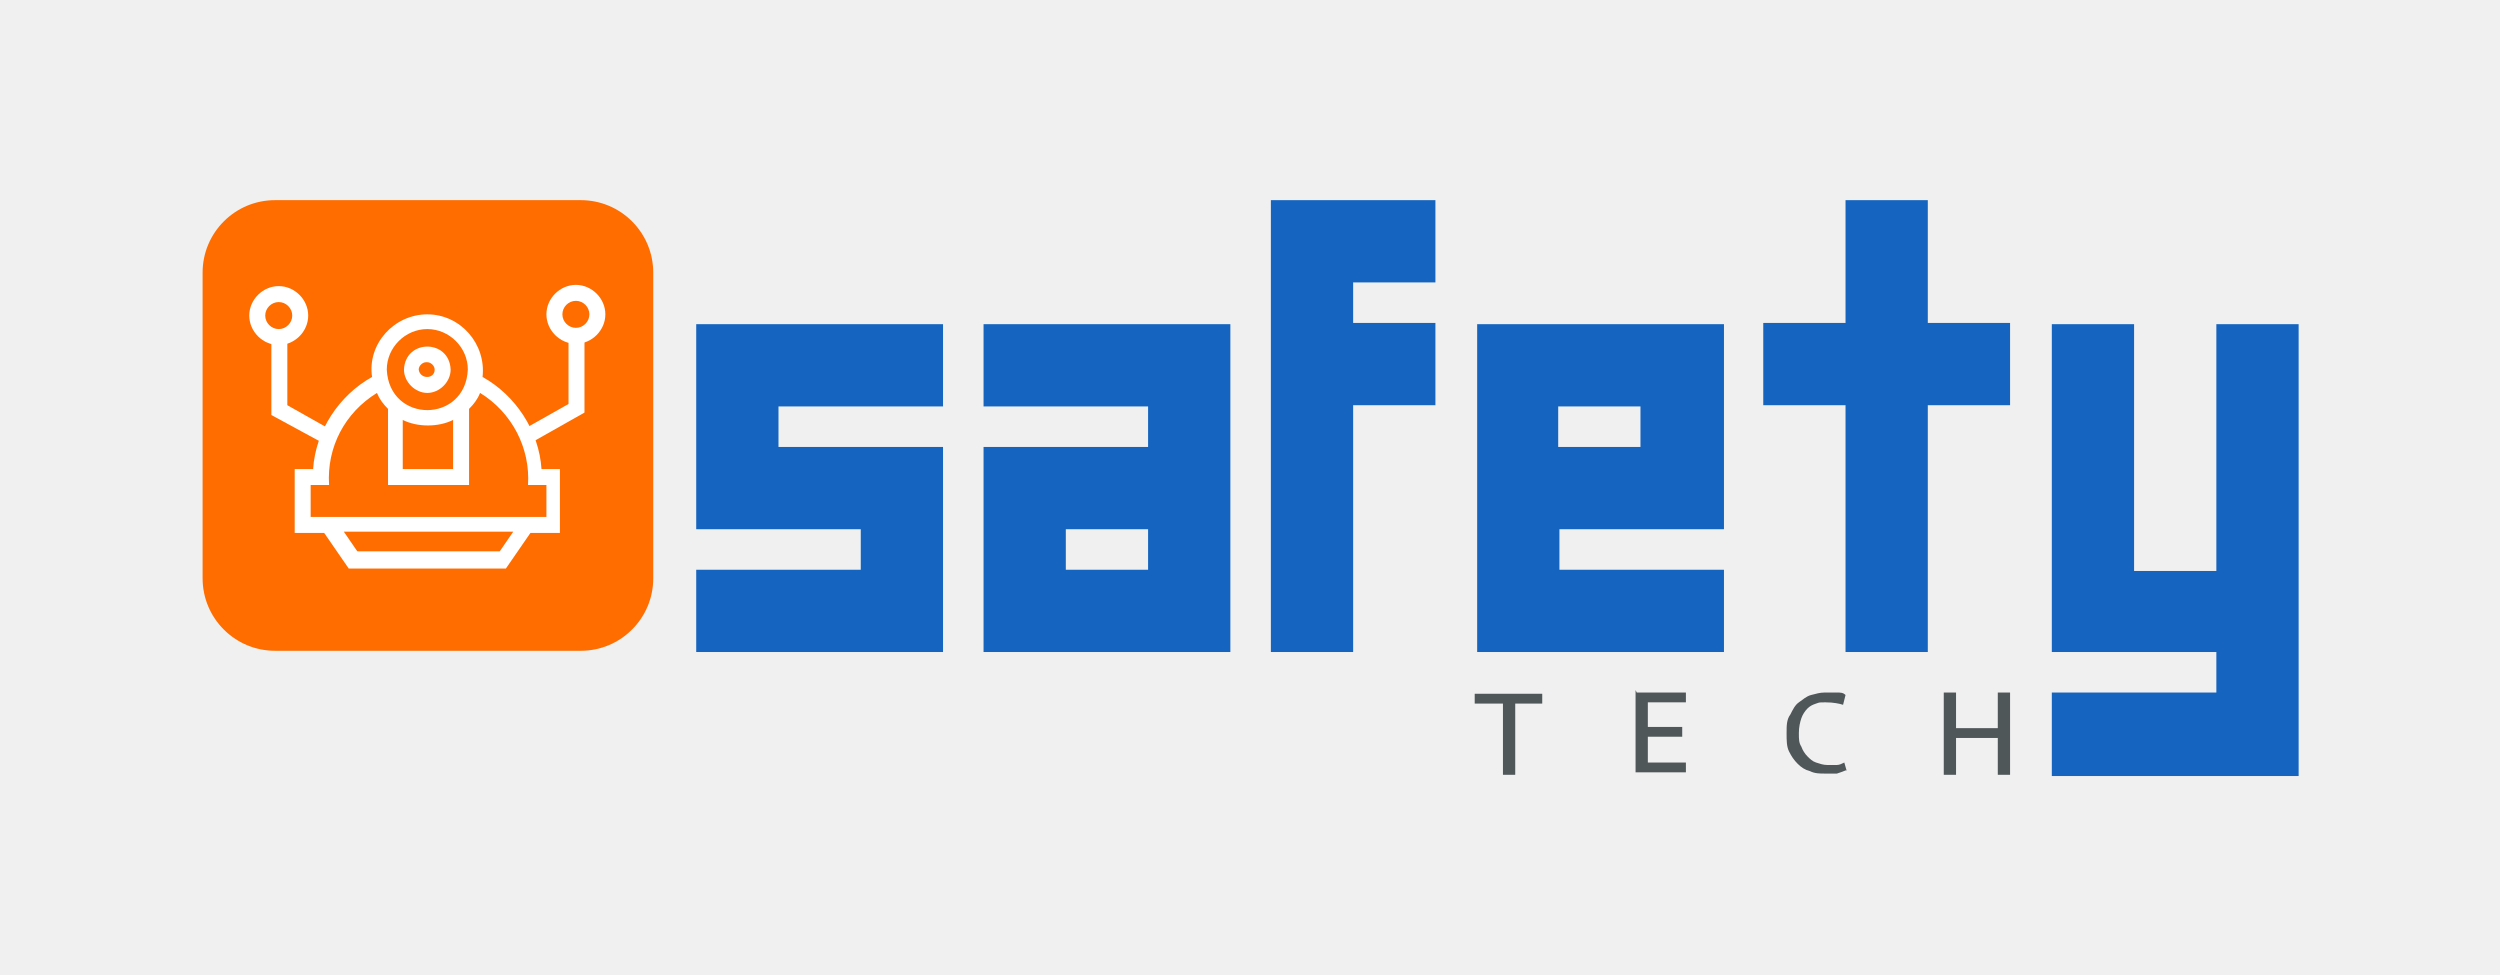
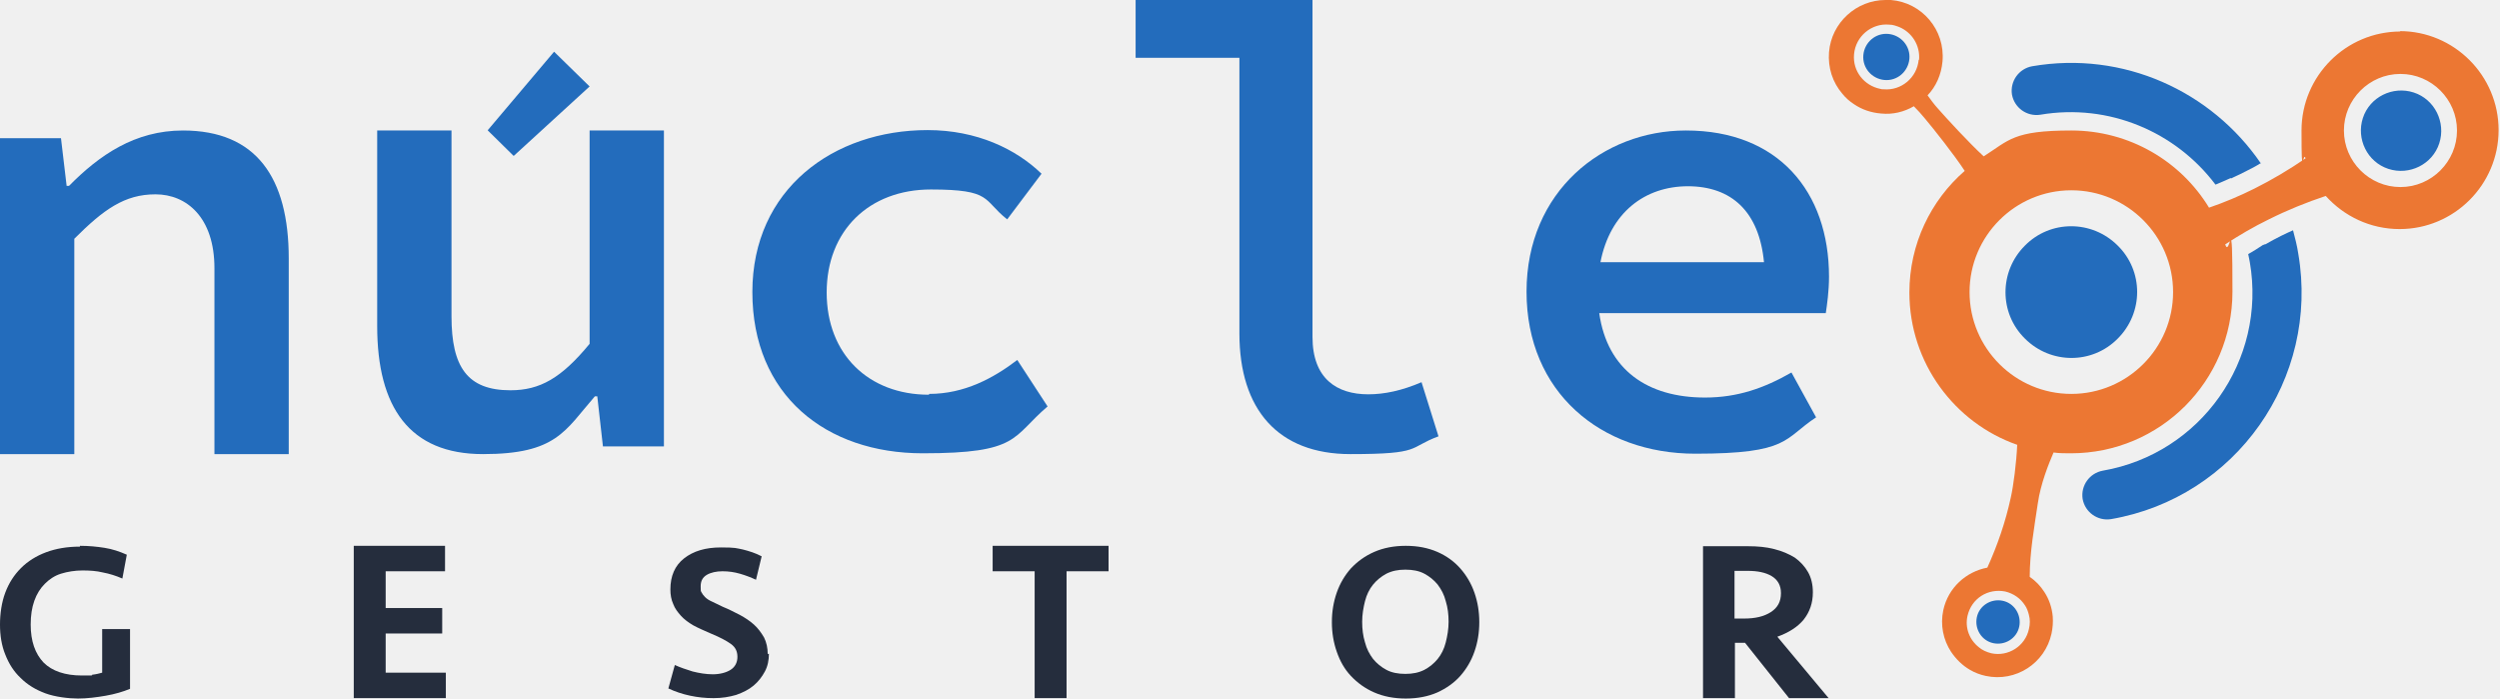
- <svg xmlns="http://www.w3.org/2000/svg" id="Capa_3" data-name="Capa 3" version="1.1" viewBox="0 0 203.6 79.4">
+ <svg xmlns="http://www.w3.org/2000/svg" id="Layer_1" data-name="Layer 1" version="1.1" viewBox="0 0 618.8 172.8">
  <defs>
    <style>
      .cls-1 {
-         fill: #ff6d00;
+         fill: none;
      }

-       .cls-1, .cls-2, .cls-3, .cls-4 {
+       .cls-1, .cls-2, .cls-3, .cls-4, .cls-5 {
        stroke-width: 0px;
      }

      .cls-2 {
-         fill: #1565c0;
+         fill: #236cbc;
      }

      .cls-3 {
-         fill: #505759;
+         fill: #ec7733;
      }

      .cls-4 {
+         fill: #252d3d;
+       }
+ 
+       .cls-5 {
        fill: #fff;
      }
    </style>
  </defs>
  <g>
-     <path class="cls-2" d="M56.7,53.1v-6.7h13.4v-3.3h-13.4v-16.7h20.1v6.7h-13.4v3.3h13.4v16.7h-20.1Z" />
-     <path class="cls-2" d="M80.1,53.1v-16.7h13.4v-3.3h-13.4v-6.7h20.1v26.7h-20.1ZM93.5,46.4v-3.3h-6.7v3.3h6.7Z" />
-     <path class="cls-2" d="M103.5,53.1V16.3h13.4v6.7h-6.7v3.3h6.7v6.7h-6.7v20.1h-6.7Z" />
-     <path class="cls-2" d="M120.3,53.1v-26.7h20.1v16.7h-13.4v3.3h13.4v6.7h-20.1ZM133.6,36.4v-3.3h-6.7v3.3h6.7Z" />
-     <path class="cls-2" d="M150.3,53.1v-20.1h-6.7v-6.7h6.7v-10h6.7v10h6.7v6.7h-6.7v20.1h-6.7Z" />
-     <path class="cls-2" d="M167.1,63.1v-6.7h13.4v-3.3h-13.4v-26.7h6.7v20.1h6.7v-20.1h6.7v36.8h-20.1Z" />
+     <path class="cls-4" d="M19.8,135.1c2.2,0,4.2.2,6.1.5,1.9.3,3.7.9,5.5,1.7l-1.1,5.9c-1.6-.7-3.2-1.2-4.8-1.5-1.6-.4-3.3-.5-5.1-.5s-3.7.3-5.3.8c-1.6.5-2.9,1.4-4,2.5-1.1,1.1-2,2.5-2.6,4.2s-.9,3.6-.9,5.9c0,4.1,1.1,7.2,3.2,9.4,2.1,2.1,5.3,3.2,9.5,3.2s1.8,0,2.6-.2c.9-.1,1.7-.3,2.4-.5v-10.8h6.9v14.8c-1.7.7-3.7,1.3-6,1.7-2.3.4-4.6.7-6.9.7s-5.7-.4-8.1-1.3c-2.4-.9-4.4-2.1-6.1-3.8-1.7-1.6-2.9-3.5-3.8-5.8-.9-2.2-1.3-4.7-1.3-7.4s.4-5.5,1.3-7.9c.9-2.4,2.2-4.4,3.9-6.1,1.7-1.7,3.8-3,6.2-3.9,2.4-.9,5.2-1.4,8.4-1.4Z" />
+     <path class="cls-4" d="M87.6,135.1h22.6v6.3h-14.7v9.1h14v6.3h-14v9.7h14.9v6.3h-22.8v-37.6Z" />
+     <path class="cls-4" d="M190.4,161.8c0,1.6-.3,3.1-1,4.4-.7,1.3-1.6,2.5-2.8,3.5-1.2,1-2.6,1.7-4.3,2.3-1.7.5-3.5.8-5.6.8s-3.9-.2-5.8-.6c-1.9-.4-3.7-1-5.4-1.8l1.6-5.8c1.3.6,2.8,1.1,4.4,1.6,1.6.4,3.3.7,5,.7s3.3-.4,4.4-1.1c1.1-.7,1.7-1.8,1.7-3.2s-.5-2.4-1.6-3.2c-1.1-.8-2.8-1.7-5-2.6-1.6-.7-3-1.3-4.3-2-1.2-.7-2.3-1.5-3.1-2.4-.8-.9-1.5-1.8-1.9-2.9-.5-1.1-.7-2.3-.7-3.6,0-3.3,1.1-5.9,3.4-7.7,2.3-1.8,5.3-2.7,9.1-2.7s3.8.2,5.4.5c1.6.4,3.2.9,4.7,1.7l-1.4,5.8c-1.3-.6-2.6-1.1-4-1.5-1.4-.4-2.8-.6-4.3-.6s-2.9.3-3.9.9-1.5,1.5-1.5,2.8,0,1.1.2,1.5c.2.4.5.8.9,1.2.4.4,1,.8,1.7,1.1s1.6.8,2.7,1.3c1.5.6,2.8,1.3,4.2,2,1.3.7,2.5,1.5,3.5,2.4,1,.9,1.8,2,2.5,3.2.6,1.2.9,2.6.9,4.1Z" />
+     <path class="cls-4" d="M274.5,135.1v6.3h-10.4v31.4h-7.9v-31.4h-10.4v-6.3h28.7Z" />
+     <path class="cls-4" d="M366.3,154c0,2.6-.4,5-1.2,7.3-.8,2.3-2,4.3-3.5,6-1.5,1.7-3.5,3.1-5.7,4.1-2.3,1-4.9,1.5-7.8,1.5s-5.5-.5-7.8-1.5c-2.3-1-4.2-2.4-5.8-4.1-1.6-1.7-2.7-3.7-3.5-6-.8-2.3-1.2-4.7-1.2-7.3s.4-5,1.2-7.3c.8-2.3,2-4.3,3.5-6,1.6-1.7,3.5-3.1,5.8-4.1,2.3-1,4.9-1.5,7.8-1.5s5.5.5,7.8,1.5c2.3,1,4.2,2.4,5.7,4.1,1.5,1.7,2.7,3.7,3.5,6,.8,2.3,1.2,4.7,1.2,7.3ZM348,166.8c1.8,0,3.3-.3,4.7-1,1.3-.7,2.4-1.6,3.3-2.7.9-1.1,1.6-2.5,2-4.1.4-1.6.7-3.3.7-5.1s-.2-3.5-.7-5.1c-.4-1.6-1.1-2.9-2-4.1-.9-1.1-2-2-3.3-2.7-1.3-.7-2.9-1-4.7-1s-3.3.3-4.7,1c-1.3.7-2.4,1.6-3.3,2.7-.9,1.1-1.6,2.5-2,4.1-.4,1.6-.7,3.3-.7,5.1s.2,3.5.7,5.1c.4,1.6,1.1,2.9,2,4.1.9,1.1,2,2,3.3,2.7,1.3.7,2.9,1,4.7,1Z" />
+     <path class="cls-4" d="M448.9,146.6c0,2.7-.8,4.9-2.3,6.8-1.5,1.8-3.7,3.2-6.5,4.2l12.7,15.2h-9.8l-10.9-13.7h-2.5v13.7h-7.9v-37.6h11.2c2.3,0,4.5.2,6.4.7,2,.5,3.6,1.2,5.1,2.1,1.4,1,2.5,2.2,3.3,3.6.8,1.4,1.2,3.1,1.2,5ZM441,146.8c0-1.9-.8-3.3-2.3-4.2-1.5-.9-3.5-1.3-5.9-1.3h-3.3v11.8h2.4c2.7,0,4.9-.5,6.6-1.6,1.7-1.1,2.5-2.6,2.5-4.7Z" />
  </g>
+   <path class="cls-2" d="M120.8,32.2l16.4-19.4,8.8,8.6-18.8,17.2-6.4-6.3Z" />
  <g>
-     <path class="cls-3" d="M125.7,57.3h-2.3v5.8h-1v-5.8h-2.3v-.8h5.5v.8Z" />
-     <path class="cls-3" d="M133.3,56.4h4v.8h-3.1v2h2.8v.8h-2.8v2.1h3.1v.8h-4.1v-6.7Z" />
-     <path class="cls-3" d="M150.4,62.7c-.2.1-.5.2-.8.3-.3,0-.6,0-1,0s-.8,0-1.2-.2c-.4-.1-.7-.3-1-.6s-.5-.6-.7-1c-.2-.4-.2-.9-.2-1.5s0-1.1.3-1.5c.2-.4.4-.8.7-1s.6-.5,1-.6c.4-.1.7-.2,1.1-.2s.7,0,1,0c.3,0,.5,0,.7.2l-.2.8c-.3-.1-.8-.2-1.4-.2s-.5,0-.8.1-.5.2-.7.4c-.2.2-.4.5-.5.8-.1.3-.2.7-.2,1.2s0,.8.2,1.1c.1.3.3.6.5.8.2.2.4.4.7.5.3.1.6.2.9.2s.6,0,.8,0,.4-.1.6-.2l.2.7Z" />
-     <path class="cls-3" d="M162.7,60.1h-3.4v3h-1v-6.7h1v2.9h3.4v-2.9h1v6.7h-1v-3Z" />
+     <path class="cls-2" d="M45.3,32.3c-11.9,0-20.7,6.1-28.2,13.7h-.6l-1.4-11.8H0v78.2h18.4v-53.3c7.2-7.2,12.4-11,20.1-11s14.6,5.7,14.6,18.3v46h18.4v-48.4c0-20.1-8.1-31.7-26.2-31.7Z" />
+     <path class="cls-2" d="M146,85.1c-7,8.5-12.3,11.5-19.6,11.5-10.7,0-14.6-5.8-14.6-18.3v-46h-18.4v48.4c0,20.1,8,31.7,26.2,31.7s20.3-5.8,27.7-14.3h.6l1.4,12.4h15.1V32.3h-18.4v52.8Z" />
+     <path class="cls-2" d="M230,97.7c-14.9,0-25.3-10-25.3-25.3s10.5-25.5,25.8-25.5,12.8,2.6,18.9,7.4l8.5-11.3c-6.3-6.1-16-10.8-28.2-10.8-23.3,0-43.4,14.6-43.4,40.1s18.2,39.9,42.2,39.9,22-4,30.9-11.6l-7.5-11.5c-5.9,4.5-13.1,8.4-21.8,8.4Z" />
+     <path class="cls-2" d="M338.8,97.6c-7.8,0-13.8-3.9-13.8-14.2V0h-43.8v14.3h25.7v68.2c0,18.9,9.6,29.9,27.5,29.9s14.2-1.6,21.8-4.4l-4.2-13.4c-4.9,2.1-9.2,3-13.2,3Z" />
+     <path class="cls-2" d="M417.4,32.3c-20.4,0-39.4,15-39.4,39.9s18.4,40.1,41.8,40.1,21.8-3.7,29.9-9l-6.1-11.1c-6.8,3.9-13.4,6.2-21.4,6.2-14.2,0-24.2-6.8-26.2-20.9h56.1c.3-2,.8-5.4.8-9,0-21.1-12.6-36.2-35.4-36.2ZM417.9,46.1c10.9,0,17.7,6.3,18.9,18.8h-40.5c2.4-12.3,11-18.8,21.7-18.8Z" />
  </g>
-   <rect class="cls-1" x="16.5" y="16.3" width="36.7" height="36.7" rx="5.9" ry="5.9" />
+   <path class="cls-2" d="M501.4,60.8c-6.4,6.4-6.4,16.7,0,23,6.4,6.4,16.7,6.4,23,0,6.4-6.4,6.4-16.7,0-23-6.4-6.4-16.7-6.4-23,0Z" />
+   <path class="cls-2" d="M495.9,148.7c-2.9-.6-5.8,1.2-6.4,4.1-.6,2.9,1.2,5.8,4.1,6.4,2.9.6,5.8-1.2,6.4-4.1.6-2.9-1.2-5.8-4.1-6.4Z" />
  <g>
-     <g>
-       <path class="cls-4" d="M44.1,38.2c-.2-3.1-2.1-6-4.8-7.5.3-2.7-1.8-5.1-4.5-5.1-2.7,0-4.9,2.4-4.5,5.1-2.7,1.5-4.6,4.4-4.8,7.5h-1.5v5.2h2.4l2,2.9h12.8l2-2.9h2.4v-5.2h-1.5ZM34.8,26.8c1.8,0,3.3,1.5,3.3,3.3-.2,4.4-6.4,4.4-6.6,0,0-1.8,1.5-3.3,3.3-3.3ZM36.9,34.2v4h-4.1v-4c1.2.6,2.9.6,4.1,0ZM40.6,44.9h-11.5l-1.1-1.6h13.8l-1.1,1.6ZM44.4,42.1h-19.1v-2.6h1.5c-.2-3.1,1.3-5.9,3.9-7.5.2.5.5.9.9,1.3v6.2h6.6v-6.2c.4-.4.7-.8.9-1.3,2.6,1.6,4.1,4.5,3.9,7.5h1.5v2.6Z" />
-       <path class="cls-4" d="M34.8,32c1,0,1.9-.9,1.9-1.9-.1-2.5-3.7-2.5-3.8,0,0,1,.9,1.9,1.9,1.9ZM34.8,29.5c.3,0,.6.3.6.6,0,.8-1.2.8-1.3,0,0-.3.3-.6.6-.6Z" />
-     </g>
-     <g>
-       <polygon class="cls-4" points="43 36.2 42.4 35.1 46.3 32.9 46.3 27.7 47.6 27.7 47.6 33.6 43 36.2" />
-       <path class="cls-4" d="M46.9,28c-1.3,0-2.4-1.1-2.4-2.4s1.1-2.4,2.4-2.4,2.4,1.1,2.4,2.4-1.1,2.4-2.4,2.4ZM46.9,24.5c-.6,0-1.1.5-1.1,1.1s.5,1.1,1.1,1.1,1.1-.5,1.1-1.1-.5-1.1-1.1-1.1Z" />
-     </g>
-     <g>
-       <polygon class="cls-4" points="26.7 36.3 22.1 33.8 22.1 27.8 23.4 27.8 23.4 33 27.3 35.2 26.7 36.3" />
-       <path class="cls-4" d="M22.7,28.1c-1.3,0-2.4-1.1-2.4-2.4s1.1-2.4,2.4-2.4,2.4,1.1,2.4,2.4-1.1,2.4-2.4,2.4ZM22.7,24.6c-.6,0-1.1.5-1.1,1.1s.5,1.1,1.1,1.1,1.1-.5,1.1-1.1-.5-1.1-1.1-1.1Z" />
-     </g>
+     <path class="cls-1" d="M593.1,56.8c-.6,0-1.2,0-1.7-.2.6,0,1.2.1,1.7.2Z" />
+     <path class="cls-1" d="M594.4,56.8c.1,0,.3,0,.4,0-.5,0-1,0-1.5,0,.4,0,.8,0,1.1,0Z" />
+     <path class="cls-1" d="M581.5,26.7c0-.1.1-.2.2-.4,0,.1-.1.2-.2.4Z" />
+     <path class="cls-1" d="M600.8,55.9c-.6.2-1.1.3-1.7.4.6-.1,1.2-.2,1.7-.4Z" />
+     <path class="cls-1" d="M582.1,25.5c0-.1.1-.3.2-.4,0,.1-.2.3-.2.4Z" />
+     <path class="cls-1" d="M602.5,55.4c-.5.2-1,.3-1.5.5.5-.1,1-.3,1.5-.5Z" />
+     <path class="cls-1" d="M596.6,56.7c-.4,0-.8,0-1.2,0,.4,0,.8,0,1.2,0Z" />
+     <path class="cls-1" d="M598.5,56.4c-.4,0-.8.1-1.2.2.4,0,.8-.1,1.2-.2Z" />
+     <path class="cls-1" d="M582.8,24.4c0-.1.1-.2.2-.3,0,.1-.1.2-.2.3Z" />
+     <path class="cls-1" d="M590.4,18.9c.1,0,.3,0,.4-.1-.1,0-.3,0-.4.1Z" />
+     <path class="cls-1" d="M589.2,19.3c.1,0,.2,0,.4-.1-.1,0-.2,0-.4.1Z" />
+     <path class="cls-1" d="M588,19.8s0,0,0,0c0,0,0,0,0,0Z" />
+     <path class="cls-1" d="M604.1,54.8c-.4.2-.7.3-1.1.4.4-.1.7-.3,1.1-.4Z" />
+     <path class="cls-1" d="M591.6,18.6c.1,0,.3,0,.4,0-.1,0-.3,0-.4,0Z" />
+     <path class="cls-1" d="M583.8,23.1s0,0,0,0c0,0,0,0,0,0Z" />
+     <path class="cls-1" d="M584.7,22.2c0,0,.2-.2.3-.3,0,0-.2.2-.3.3Z" />
+     <path class="cls-1" d="M586.7,20.6c.1,0,.2-.1.3-.2-.1,0-.2.1-.3.2Z" />
+     <path class="cls-1" d="M585.6,21.4c.1,0,.2-.2.3-.3-.1,0-.2.2-.3.3Z" />
+     <path class="cls-1" d="M596.2,7.9c.1,0,.2,0,.3,0-.1,0-.2,0-.3,0Z" />
+     <path class="cls-1" d="M592.7,7.9c.2,0,.3,0,.5,0-.2,0-.3,0-.5,0Z" />
+     <path class="cls-1" d="M593.1,18.4s0,0,.1,0c0,0,0,0-.1,0Z" />
+     <path class="cls-1" d="M591.4,8c.1,0,.3,0,.4,0-.1,0-.3,0-.4,0Z" />
+     <path class="cls-1" d="M594.4,7.8c-.1,0-.2,0-.3,0,.1,0,.3,0,.4,0,0,0,0,0-.1,0Z" />
+     <path class="cls-1" d="M590.1,8.2s0,0,.1,0c0,0,0,0-.1,0Z" />
+     <path class="cls-1" d="M585.8,9.4c.2,0,.3-.1.5-.2-.2,0-.3.1-.5.2Z" />
+     <path class="cls-1" d="M588.4,8.6c.1,0,.3,0,.4-.1-.1,0-.3,0-.4.1Z" />
+     <path class="cls-1" d="M584.5,9.9c.1,0,.3-.1.4-.2-.1,0-.3.1-.4.2Z" />
+     <path class="cls-1" d="M587,9c.2,0,.3,0,.5-.1-.2,0-.3,0-.5.1Z" />
+     <path class="cls-1" d="M605.7,54c-.3.2-.7.3-1,.5.3-.2.7-.3,1-.5Z" />
+     <path class="cls-1" d="M611.9,49.4c-.3.3-.6.6-.9.8.3-.3.6-.6.9-.8Z" />
+     <path class="cls-1" d="M609.3,51.8c-.5.4-1,.7-1.4,1,.5-.3,1-.7,1.4-1Z" />
+     <path class="cls-1" d="M610.6,50.6c-.4.4-.8.7-1.3,1.1.4-.3.9-.7,1.3-1.1Z" />
+     <path class="cls-1" d="M607.4,53.1c-.4.2-.7.4-1.1.6.4-.2.7-.4,1.1-.6Z" />
+     <path class="cls-1" d="M615.6,44.5c-.3.5-.6,1-1,1.5.3-.5.7-1,1-1.5Z" />
+     <path class="cls-1" d="M613.1,48c-.2.3-.5.6-.8.9.3-.3.5-.6.8-.9Z" />
+     <path class="cls-1" d="M600,8.5c.1,0,.2,0,.4,0-.1,0-.2,0-.4,0Z" />
+     <path class="cls-1" d="M598,8.1c0,0,.2,0,.3,0,0,0-.2,0-.3,0Z" />
+     <path class="cls-1" d="M614.3,46.5c-.2.3-.5.7-.7,1,.3-.3.5-.7.7-1Z" />
+     <path class="cls-1" d="M591,56.6c-.6,0-1.2-.2-1.7-.3.6.1,1.2.2,1.7.3Z" />
+     <path class="cls-1" d="M593,46.2c-.1,0-.3,0-.4,0,.1,0,.3,0,.4,0Z" />
+     <path class="cls-1" d="M594.2,46.3c-.1,0-.3,0-.4,0,.1,0,.3,0,.4,0Z" />
+     <path class="cls-1" d="M597.1,18.6c.1,0,.3,0,.4,0-.1,0-.3,0-.4,0Z" />
+     <path class="cls-1" d="M591.6,46c-.1,0-.3,0-.4,0,.1,0,.3,0,.4,0Z" />
+     <path class="cls-1" d="M600.7,44.8c-.4.2-.9.4-1.4.6.5-.2.9-.4,1.4-.6Z" />
+     <path class="cls-1" d="M597.3,46c-.3,0-.6.1-1,.2.3,0,.6-.1,1-.2Z" />
+     <path class="cls-1" d="M595.8,46.2c-.3,0-.7,0-1.1,0,.4,0,.7,0,1.1,0Z" />
+     <path class="cls-1" d="M546.1,54.6c0-.1-.1-.2-.2-.4,0,.1.1.2.2.4Z" />
+     <path class="cls-1" d="M598.8,45.6c-.3.1-.7.2-1,.3.3,0,.7-.2,1-.3Z" />
+     <path class="cls-1" d="M594.5,18.3c.1,0,.2,0,.4,0-.1,0-.2,0-.4,0Z" />
+     <path class="cls-1" d="M595.8,18.4c.1,0,.3,0,.4,0-.1,0-.3,0-.4,0Z" />
+     <path class="cls-1" d="M547.2,57.2c-.1-.3-.2-.5-.4-.8.1.3.2.5.4.8Z" />
+     <path class="cls-2" d="M560.9,60.4l-.3.2h-.2c-1.3.9-2.5,1.6-3.7,2.3.1.6.3,1.3.4,2,4.2,24.3-12.2,47.4-36.4,51.6h0,0c-3.3.6-5.5,3.7-5,7,.6,3.3,3.7,5.5,7,5,0,0,0,0,0,0,30.9-5.3,51.7-34.8,46.4-65.7-.3-2-.8-3.9-1.3-5.8-.9.4-2,.9-3,1.4-1.2.6-2.5,1.3-3.9,2.1Z" />
+     <path class="cls-2" d="M552.5,44.1h.2c0,0,.1-.1.1-.1,1.3-.6,2.6-1.2,3.7-1.8,1-.5,2-1,3.1-1.7,0,0,.2,0,.2-.1-12.2-17.8-34-27.9-56.6-24-3.3.6-5.5,3.7-5,7,.6,3.3,3.7,5.5,7,5,0,0,0,0,0,0,17.1-2.9,33.6,4.3,43.4,17.3,0,0,0,0,0,0,1.2-.5,2.4-1,3.7-1.6Z" />
+     <path class="cls-5" d="M594.5,7.8c.6,0,1.1,0,1.7,0-.6,0-1.1,0-1.7,0Z" />
+     <path class="cls-5" d="M581.7,26.3c.1-.3.3-.5.4-.8-.1.3-.3.5-.4.8Z" />
+     <path class="cls-5" d="M596.5,7.9c.5,0,1,.1,1.5.2-.5,0-1-.1-1.5-.2Z" />
+     <path class="cls-5" d="M593.2,7.9c.3,0,.6,0,.9,0-.3,0-.6,0-.9,0Z" />
+     <path class="cls-5" d="M599.3,45.4c-.1,0-.3.1-.5.2.2,0,.3,0,.5-.2Z" />
+     <path class="cls-5" d="M600.3,8.6c.6.1,1.1.3,1.7.5-.6-.2-1.1-.3-1.7-.5Z" />
+     <path class="cls-5" d="M614.6,46.1c-.1.2-.2.3-.3.5.1-.2.2-.3.3-.5Z" />
+     <path class="cls-5" d="M590.8,18.8c.3,0,.6-.1.8-.2-.3,0-.6.1-.8.2Z" />
+     <path class="cls-5" d="M594.4,18.3c-.4,0-.7,0-1.1,0,.4,0,.8,0,1.3,0,0,0,0,0-.1,0Z" />
+     <path class="cls-5" d="M598.3,8.1c.6,0,1.1.2,1.7.3-.6-.1-1.1-.2-1.7-.3Z" />
+     <path class="cls-5" d="M544.9,52.2s0,0,0,0c0,0,0,0,0,0,0,0,0,0,0,0Z" />
+     <path class="cls-5" d="M592,18.5c.4,0,.7-.1,1.1-.1-.4,0-.7,0-1.1.1Z" />
+     <path class="cls-5" d="M584.9,9.7c.3-.1.6-.2.8-.3-.3.1-.6.2-.8.3Z" />
+     <path class="cls-5" d="M583.1,24.1c.2-.3.5-.6.7-.9-.3.3-.5.6-.7.9Z" />
+     <path class="cls-5" d="M597.8,45.9c-.2,0-.4,0-.5.1.2,0,.4,0,.5-.1Z" />
+     <path class="cls-5" d="M586.2,9.2c.3,0,.5-.2.8-.3-.3,0-.5.2-.8.3Z" />
+     <path class="cls-5" d="M613.5,47.5c-.1.2-.3.3-.4.5.1-.2.3-.3.4-.5Z" />
+     <path class="cls-5" d="M583.4,10.4c.4-.2.8-.4,1.2-.6-.4.2-.8.4-1.2.6Z" />
+     <path class="cls-5" d="M582.4,25.1c.2-.3.3-.5.5-.7-.2.2-.3.5-.5.7Z" />
+     <path class="cls-5" d="M587.5,8.8c.3,0,.6-.2.9-.2-.3,0-.6.2-.9.2Z" />
+     <path class="cls-5" d="M590.2,8.2c.4,0,.8-.1,1.2-.2-.4,0-.8.1-1.2.2Z" />
+     <path class="cls-5" d="M583.8,23.1c.3-.3.6-.6.9-.9-.3.3-.6.6-.9.9Z" />
+     <path class="cls-5" d="M591.8,8c.3,0,.6,0,.9,0-.3,0-.6,0-.9,0Z" />
+     <path class="cls-5" d="M588.8,8.5c.4-.1.9-.2,1.3-.3-.4,0-.9.2-1.3.3Z" />
+     <path class="cls-5" d="M594.9,18.3c.3,0,.6,0,.9,0-.3,0-.6,0-.9,0Z" />
+     <path class="cls-5" d="M591.2,45.9c-.4,0-.8-.2-1.3-.3.4.1.8.3,1.3.3Z" />
+     <path class="cls-5" d="M599,56.3c-.2,0-.3,0-.5,0,.2,0,.3,0,.5,0Z" />
+     <path class="cls-5" d="M597.3,56.6c-.2,0-.4,0-.6,0,.2,0,.4,0,.6,0Z" />
+     <path class="cls-5" d="M597.5,18.7c.4,0,.8.2,1.3.3-.4-.1-.8-.3-1.3-.3Z" />
+     <path class="cls-5" d="M592.5,46.2c-.3,0-.6,0-.9-.2.3,0,.6.1.9.2Z" />
+     <path class="cls-5" d="M601,55.9c0,0-.1,0-.2,0,0,0,.1,0,.2,0Z" />
+     <path class="cls-5" d="M587,20.4c.3-.2.7-.4,1-.6-.3.2-.7.4-1,.6Z" />
+     <path class="cls-5" d="M593.3,56.8s0,0-.1,0c0,0,0,0,.1,0Z" />
+     <path class="cls-5" d="M603,55.2c-.2,0-.4.1-.5.2.2,0,.4-.1.5-.2Z" />
+     <path class="cls-5" d="M593.9,46.3c-.3,0-.6,0-.9,0,.3,0,.6,0,.9,0Z" />
+     <path class="cls-5" d="M591.4,56.6c-.1,0-.3,0-.4,0,.1,0,.3,0,.4,0Z" />
+     <path class="cls-5" d="M594.4,46.3c.1,0,.2,0,.4,0-.2,0-.3,0-.5,0,0,0,0,0,.1,0Z" />
+     <path class="cls-5" d="M595.5,56.8c-.2,0-.4,0-.7,0,.2,0,.4,0,.7,0Z" />
+     <path class="cls-5" d="M586,21.1c.2-.2.5-.3.7-.5-.2.2-.5.3-.7.5Z" />
+     <path class="cls-5" d="M611,50.2c-.1.1-.3.3-.4.4.1-.1.3-.3.4-.4Z" />
+     <path class="cls-5" d="M596.3,46.2c-.2,0-.4,0-.6,0,.2,0,.4,0,.6,0Z" />
+     <path class="cls-5" d="M585,21.9c.2-.2.4-.4.7-.6-.2.2-.4.4-.7.6Z" />
+     <path class="cls-5" d="M609.3,51.7s0,0,0,0c0,0,0,0,0,0Z" />
+     <path class="cls-5" d="M589.6,19.2c.3,0,.5-.2.8-.3-.3,0-.6.2-.8.3Z" />
+     <path class="cls-5" d="M612.4,48.9c-.1.2-.3.3-.4.5.2-.2.3-.3.4-.5Z" />
+     <path class="cls-5" d="M596.2,18.4c.3,0,.6,0,.9.2-.3,0-.6-.1-.9-.2Z" />
+     <path class="cls-5" d="M588.1,19.8c.4-.2.7-.3,1.1-.5-.4.2-.8.3-1.1.5Z" />
+     <path class="cls-5" d="M604.7,54.5c-.2,0-.4.2-.6.3.2,0,.4-.2.6-.3Z" />
+     <path class="cls-5" d="M581.1,27.9c.1-.4.3-.8.5-1.2-.2.4-.3.8-.5,1.2Z" />
+     <path class="cls-5" d="M607.8,52.8c-.1,0-.3.2-.4.3.1,0,.3-.2.4-.3Z" />
+     <path class="cls-5" d="M606.3,53.7c-.2.1-.4.2-.6.3.2,0,.4-.2.6-.3Z" />
+     <path id="circle111038" class="cls-2" d="M604,35.5c1.7-5.2-1.1-10.9-6.3-12.6-5.2-1.7-10.9,1.1-12.6,6.3-1.7,5.2,1.1,10.9,6.3,12.6,5.2,1.7,10.9-1.1,12.6-6.3Z" />
  </g>
+   <path class="cls-3" d="M594.4,7.8c-13.5,0-24.5,11-24.5,24.5s.4,4.7,1,6.9c-4.1,2.8-8.3,5.3-12.7,7.5-3.6,1.8-7.4,3.4-11.2,4.7-7-11.5-19.7-19.1-34.1-19.1s-15.4,2.4-21.7,6.4c-3.6-3.3-9.2-9.4-11.4-11.9-.9-1-1.7-2.1-2.5-3.2,2.1-2.2,3.4-5.1,3.7-8.4.7-7.8-5.1-14.6-12.8-15.2-.4,0-.8,0-1.3,0-7.2,0-13.4,5.6-14,12.9-.3,3.9.9,7.5,3.3,10.3.8,1,1.8,1.9,2.9,2.6,1.9,1.3,4.2,2.1,6.7,2.3,2.9.3,5.7-.4,8.1-1.8,1,1,1.9,2,2.8,3.1,2.1,2.5,7.2,8.9,9.8,12.9-8.4,7.3-13.7,18.1-13.7,30.1,0,17.4,11.2,32.3,26.7,37.7-.2,4.4-.9,10-1.6,13.1-1.3,6-3.3,11.8-5.8,17.3-5.3,1-9.7,5-10.9,10.5-.8,3.7,0,7.4,1.9,10.3,1.2,1.8,2.8,3.4,4.7,4.5,1.2.7,2.5,1.2,3.9,1.5,7.4,1.6,14.7-3.1,16.3-10.5.3-1.4.4-2.8.3-4.2-.2-2.2-.9-4.3-2.1-6.1-.9-1.4-2.1-2.7-3.6-3.7,0-6.1,1.1-12.1,2-18.2.7-4.9,2.7-9.8,3.9-12.6,1.4.2,2.8.2,4.3.2,22.1,0,40-17.9,40-40s-.6-8-1.8-11.7c3.5-2.3,7.1-4.4,10.8-6.2,4.6-2.3,9.3-4.2,14.1-5.8,4.5,5,11,8.2,18.3,8.2,13.5,0,24.5-11,24.5-24.5s-11-24.5-24.5-24.5ZM475.1,14.8c-.4,4.4-4.3,7.7-8.7,7.3-.3,0-.5,0-.8-.1-4-.8-6.9-4.4-6.5-8.6.4-4.4,4.3-7.7,8.7-7.3.9,0,1.7.3,2.5.6,3.1,1.3,5.2,4.5,4.9,8.1ZM502.4,155.7c-.9,4.2-5.1,6.9-9.3,6-1.2-.3-2.3-.8-3.1-1.5-2.3-1.8-3.5-4.8-2.8-7.8.5-2.1,1.7-3.8,3.4-4.9,1.7-1.1,3.8-1.5,5.9-1.1,2.1.5,3.8,1.7,4.9,3.4.5.7.8,1.6,1,2.4.3,1.1.3,2.3,0,3.5ZM512.9,97.5c-13.9,0-25.2-11.3-25.2-25.2s11.3-25.2,25.2-25.2,25.2,11.3,25.2,25.2-11.3,25.2-25.2,25.2ZM594.4,46.3c-7.7,0-14-6.3-14-14s6.3-14,14-14,14,6.3,14,14-6.3,14-14,14Z" />
+   <path class="cls-2" d="M467.6,8.4c-3.2-.3-5.9,2.1-6.2,5.2-.3,3.2,2.1,5.9,5.2,6.2,3.2.3,5.9-2.1,6.2-5.2.3-3.2-2.1-5.9-5.2-6.2Z" />
</svg>
